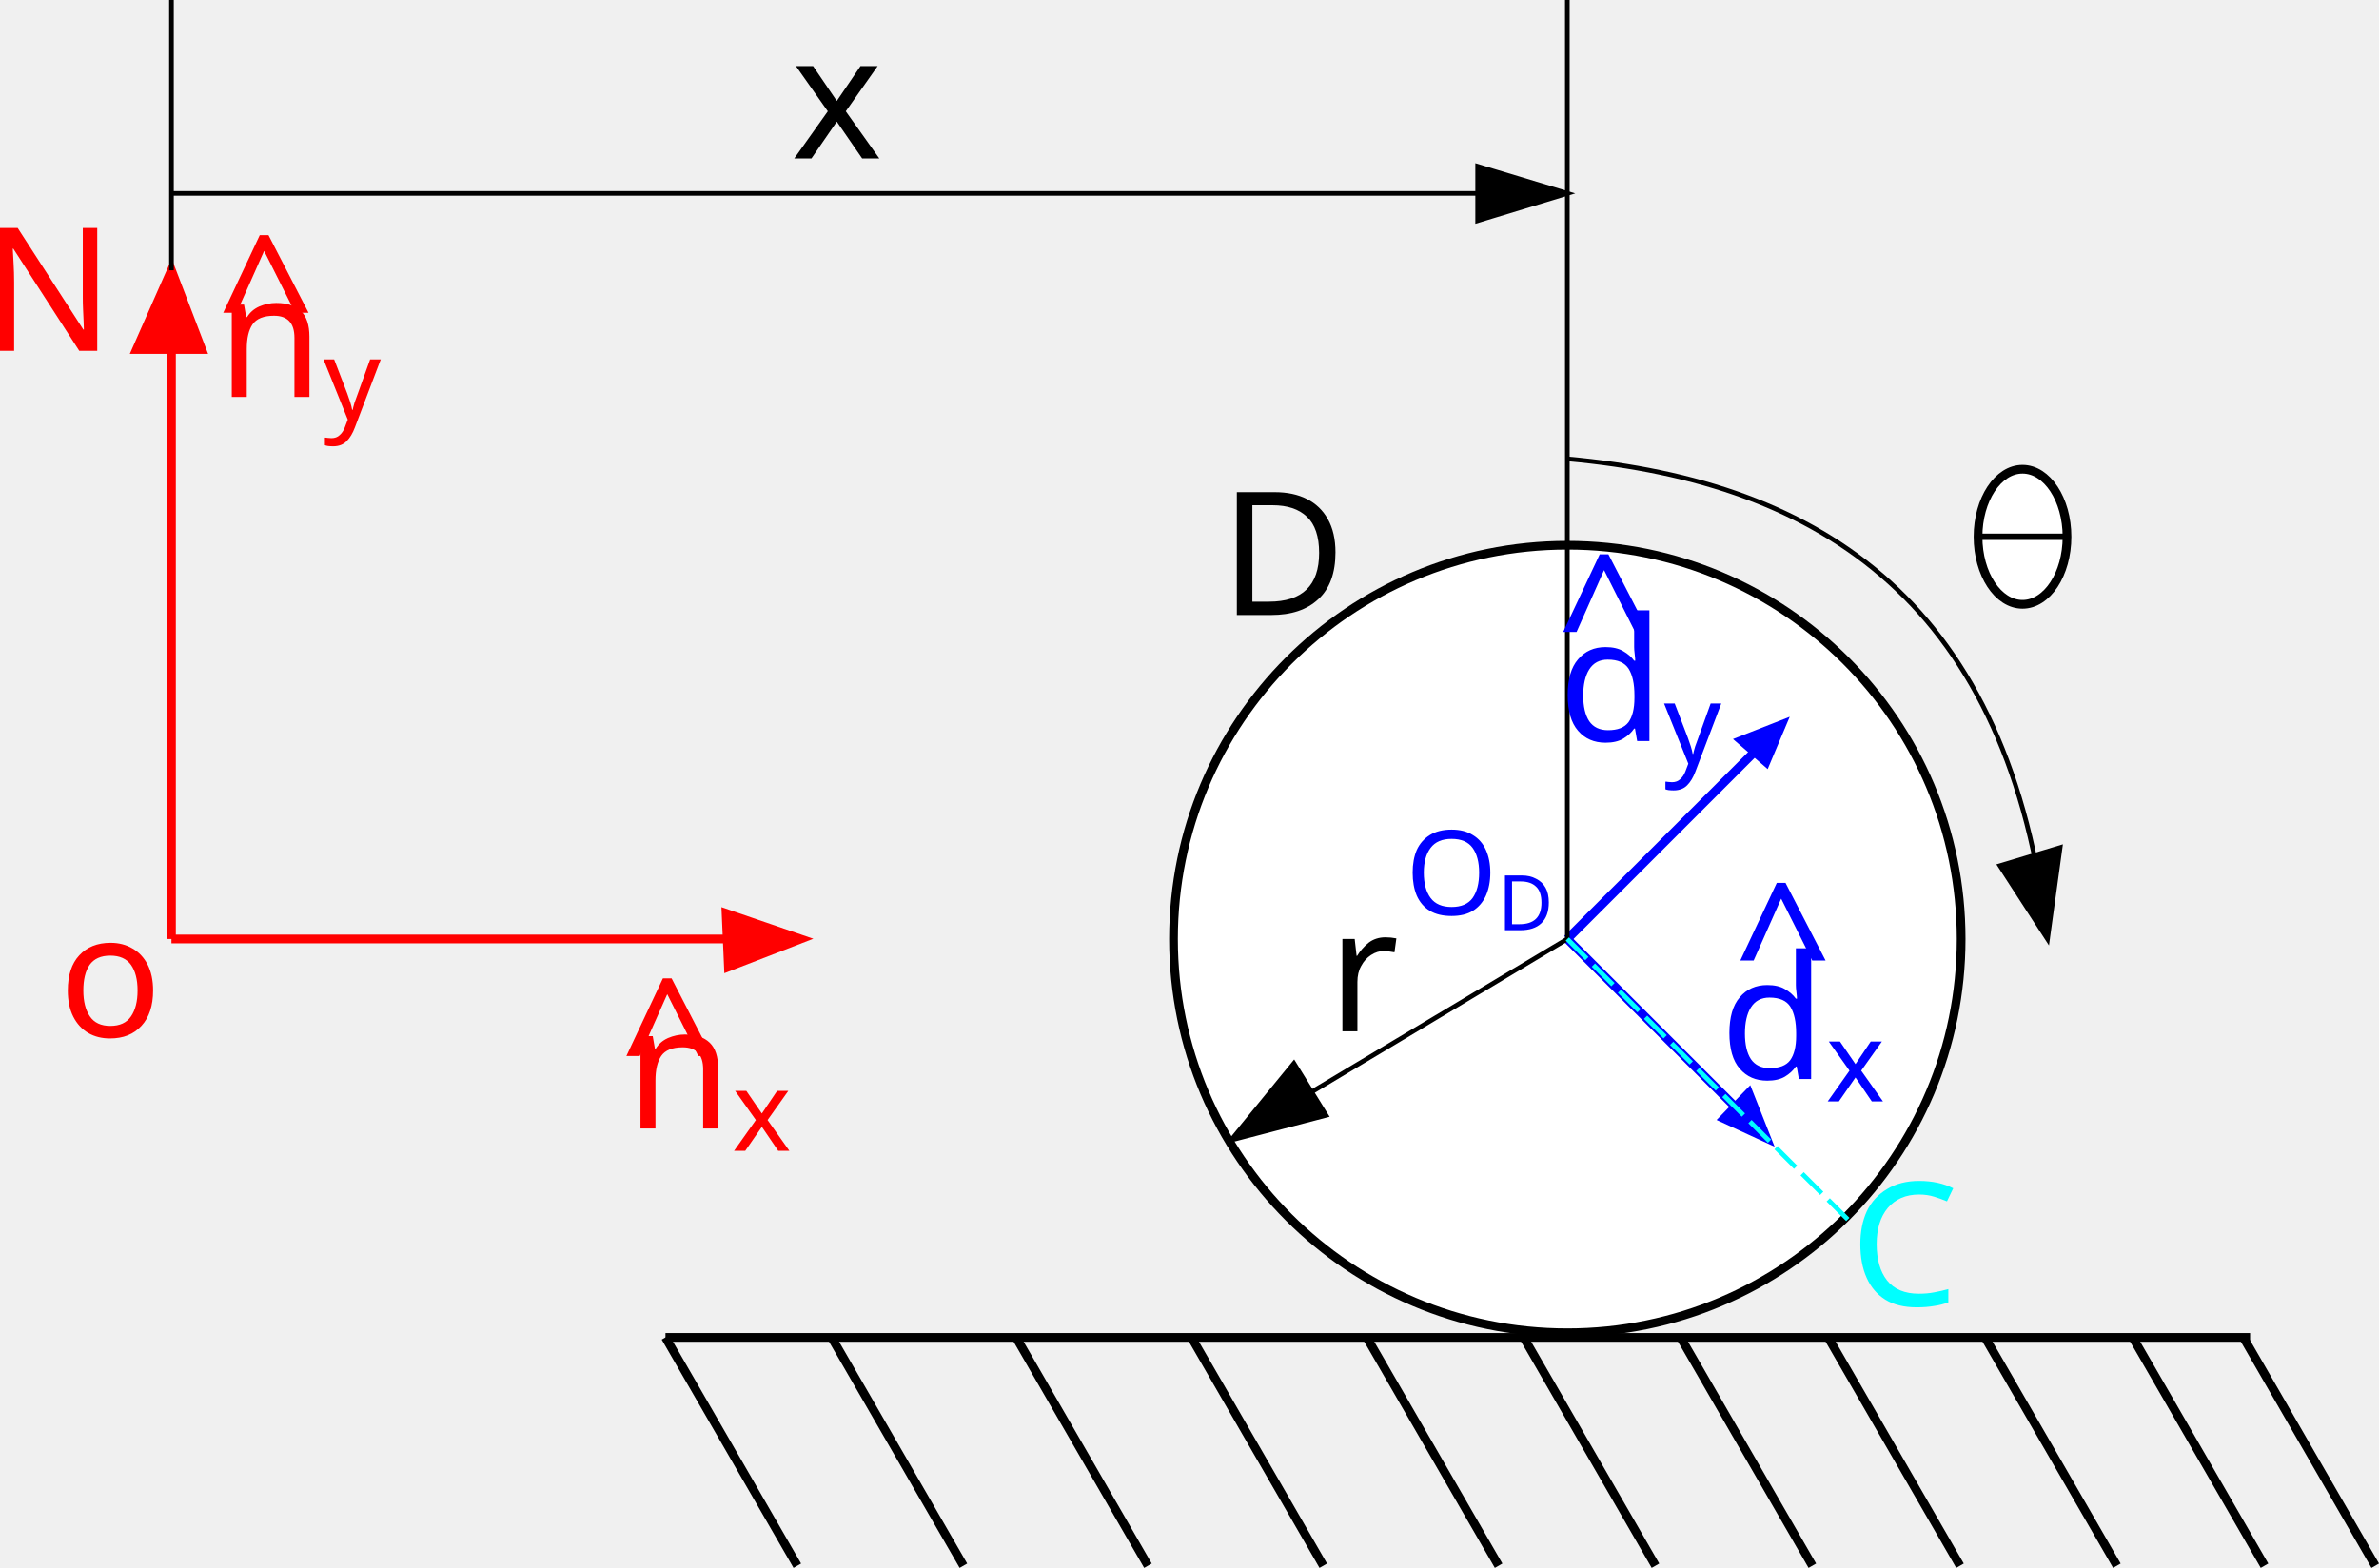
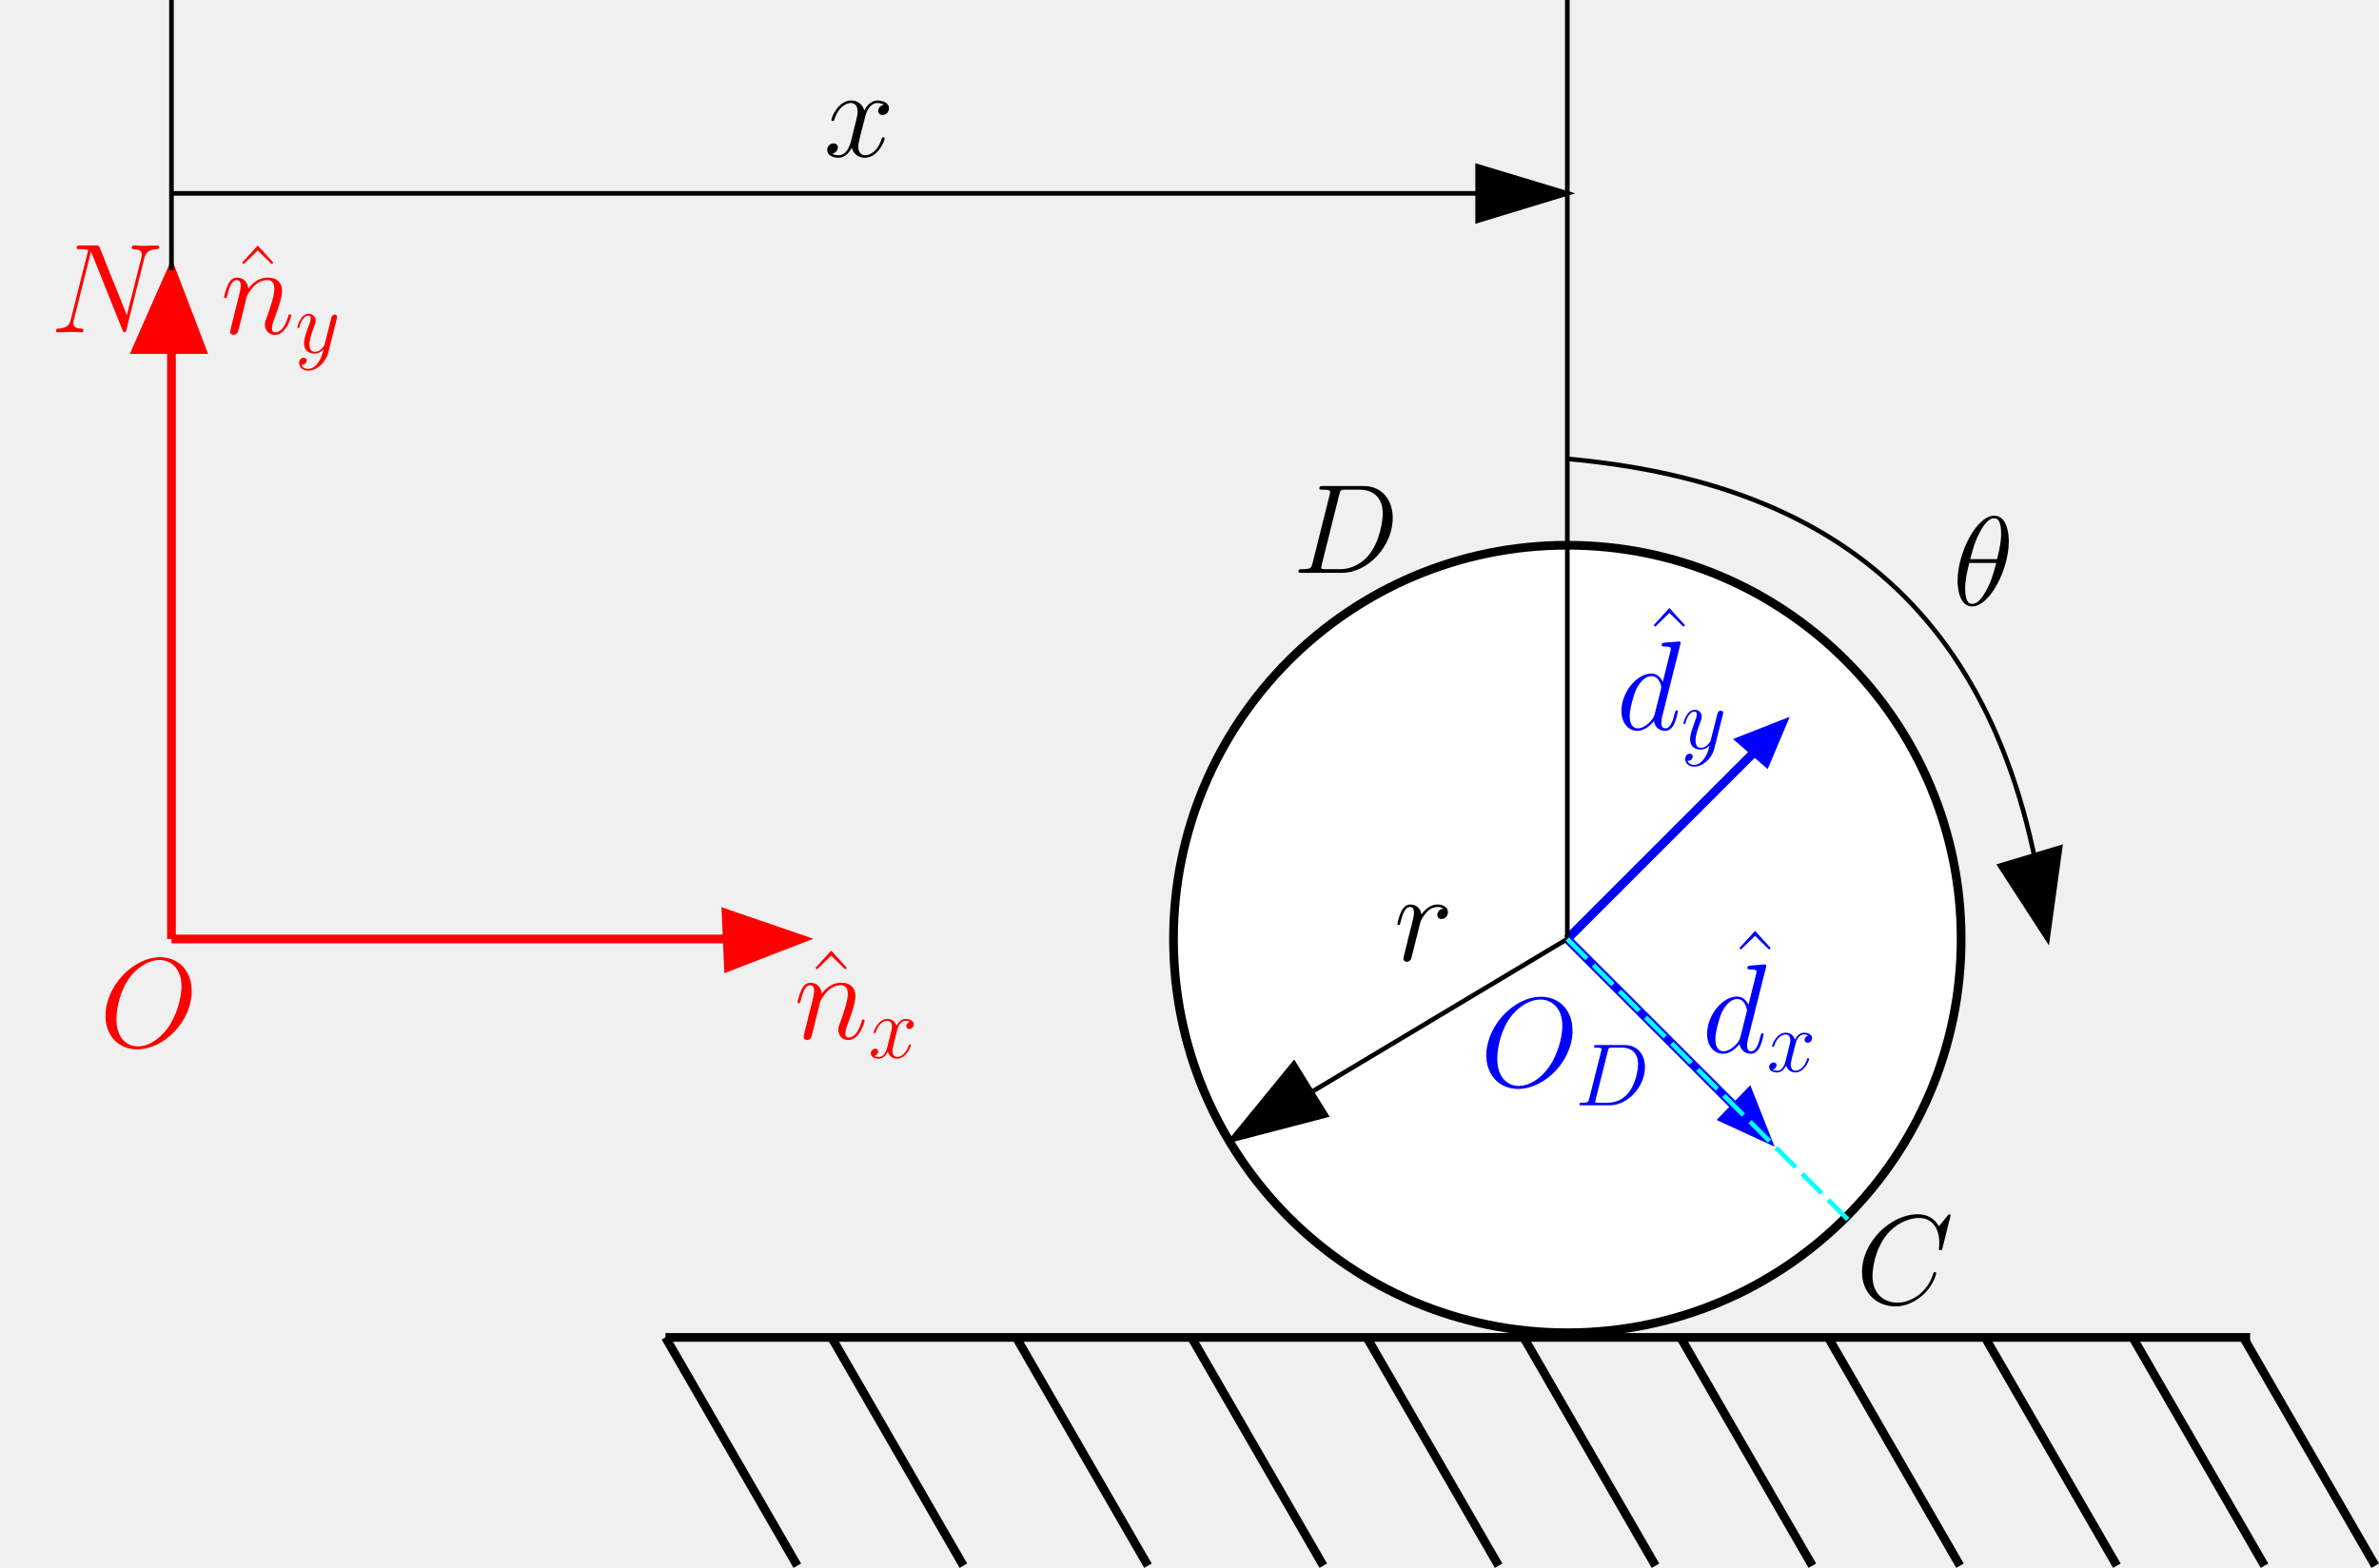
<svg xmlns="http://www.w3.org/2000/svg" width="136.426mm" height="89.925mm" viewBox="0 0 136.426 89.925" version="1.1" id="svg8">
  <defs id="defs2" />
-   <g id="layer1" transform="translate(-0.5914735,-51.31574)">
+   <g id="layer1" transform="translate(-0.591474, -51.3157)">
    <circle style="fill:#ffffff;stroke:#000000;stroke-width:0.5;stroke-miterlimit:4;stroke-dasharray:none" id="path833" cx="90.471" cy="105.171" r="22.584" />
    <g id="g871" transform="translate(3.741773,-31.00326)" style="stroke-width:0.5;stroke-miterlimit:4;stroke-dasharray:none">
      <path style="fill:none;stroke:#000000;stroke-width:0.5;stroke-linecap:butt;stroke-linejoin:miter;stroke-miterlimit:4;stroke-dasharray:none;stroke-opacity:1" d="M 35.012,159.025 H 125.884" id="path835" />
      <path style="fill:none;stroke:#000000;stroke-width:0.5;stroke-linecap:butt;stroke-linejoin:miter;stroke-miterlimit:4;stroke-dasharray:none;stroke-opacity:1" d="M 35.012,159.025 42.572,172.119" id="path837" />
      <path style="fill:none;stroke:#000000;stroke-width:0.5;stroke-linecap:butt;stroke-linejoin:miter;stroke-miterlimit:4;stroke-dasharray:none;stroke-opacity:1" d="M 44.537,159.025 52.097,172.119" id="path839" />
      <path style="fill:none;stroke:#000000;stroke-width:0.5;stroke-linecap:butt;stroke-linejoin:miter;stroke-miterlimit:4;stroke-dasharray:none;stroke-opacity:1" d="M 55.121,159.025 62.68,172.119" id="path841" />
      <path style="fill:none;stroke:#000000;stroke-width:0.5;stroke-linecap:butt;stroke-linejoin:miter;stroke-miterlimit:4;stroke-dasharray:none;stroke-opacity:1" d="M 65.175,159.025 72.734,172.119" id="path843" />
      <path style="fill:none;stroke:#000000;stroke-width:0.5;stroke-linecap:butt;stroke-linejoin:miter;stroke-miterlimit:4;stroke-dasharray:none;stroke-opacity:1" d="M 75.229,159.025 82.789,172.119" id="path845" />
      <path style="fill:none;stroke:#000000;stroke-width:0.5;stroke-linecap:butt;stroke-linejoin:miter;stroke-miterlimit:4;stroke-dasharray:none;stroke-opacity:1" d="M 84.225,159.025 91.784,172.119" id="path847" />
      <path style="fill:none;stroke:#000000;stroke-width:0.5;stroke-linecap:butt;stroke-linejoin:miter;stroke-miterlimit:4;stroke-dasharray:none;stroke-opacity:1" d="M 93.221,159.025 100.78,172.119" id="path849" />
      <path style="fill:none;stroke:#000000;stroke-width:0.5;stroke-linecap:butt;stroke-linejoin:miter;stroke-miterlimit:4;stroke-dasharray:none;stroke-opacity:1" d="m 101.687,159.025 7.56,13.094" id="path851" />
      <path style="fill:none;stroke:#000000;stroke-width:0.5;stroke-linecap:butt;stroke-linejoin:miter;stroke-miterlimit:4;stroke-dasharray:none;stroke-opacity:1" d="M 110.683,159.025 118.243,172.119" id="path853" />
      <path style="fill:none;stroke:#000000;stroke-width:0.5;stroke-linecap:butt;stroke-linejoin:miter;stroke-miterlimit:4;stroke-dasharray:none;stroke-opacity:1" d="m 119.15,159.025 7.56,13.094" id="path855" />
      <path style="fill:none;stroke:#000000;stroke-width:0.5;stroke-linecap:butt;stroke-linejoin:miter;stroke-miterlimit:4;stroke-dasharray:none;stroke-opacity:1" d="m 125.5,159.025 7.56,13.094" id="path857" />
    </g>
    <path style="fill:#ff0000;stroke:#ff0000;stroke-width:0.5;stroke-linecap:butt;stroke-linejoin:miter;stroke-miterlimit:4;stroke-dasharray:none;stroke-opacity:1" d="M 10.424,105.171 V 66.817" id="path875" />
    <path style="fill:#ff0000;stroke:#ff0000;stroke-width:0.5;stroke-linecap:butt;stroke-linejoin:miter;stroke-miterlimit:4;stroke-dasharray:none;stroke-opacity:1" d="M 10.424,105.171 H 46.505" id="path877" />
    <path style="fill:#ff0000;stroke:#ff0000;stroke-width:0.5;stroke-linecap:butt;stroke-linejoin:miter;stroke-miterlimit:4;stroke-dasharray:none;stroke-opacity:1" d="m 46.505,105.171 -4.276,-1.47 0.134,3.074 z" id="path879" />
    <path style="fill:#ff0000;stroke:#ff0000;stroke-width:0.5;stroke-linecap:butt;stroke-linejoin:miter;stroke-miterlimit:4;stroke-dasharray:none;stroke-opacity:1" d="M 10.424,66.817 8.419,71.361 h 3.742 z" id="path881" />
-     <text xml:space="preserve" style="font-style:normal;font-variant:normal;font-weight:normal;font-stretch:normal;font-size:9.878px;line-height:1.25;font-family:sans-serif;-inkscape-font-specification:sans-serif;letter-spacing:0px;word-spacing:0px;fill:#000000;fill-opacity:1;stroke:none;stroke-width:0.5;stroke-miterlimit:4;stroke-dasharray:none" x="70.568" y="86.591" id="text887">
-       <tspan id="tspan885" x="70.568" y="86.591" style="stroke-width:0.5;stroke-miterlimit:4;stroke-dasharray:none">D</tspan>
-     </text>
-     <text xml:space="preserve" style="font-style:normal;font-variant:normal;font-weight:normal;font-stretch:normal;font-size:9.878px;line-height:1.25;font-family:sans-serif;-inkscape-font-specification:sans-serif;letter-spacing:0px;word-spacing:0px;fill:#00ffff;fill-opacity:1;stroke:none;stroke-width:0.5;stroke-miterlimit:4;stroke-dasharray:none;" x="106.663" y="126.204" id="text891">
-       <tspan id="tspan889" x="106.663" y="126.204" style="stroke-width:0.5;stroke-miterlimit:4;stroke-dasharray:none;fill:#00ffff;">C</tspan>
-     </text>
    <g id="g905" style="stroke-width:0.5;stroke-miterlimit:4;stroke-dasharray:none">
      <path style="fill:none;stroke:#0000ff;stroke-width:0.5;stroke-linecap:butt;stroke-linejoin:miter;stroke-miterlimit:4;stroke-dasharray:none;stroke-opacity:1" d="m 90.471,105.171 12.294,-12.294" id="path893" />
      <path style="fill:none;stroke:#0000ff;stroke-width:0.5;stroke-linecap:butt;stroke-linejoin:miter;stroke-miterlimit:4;stroke-dasharray:none;stroke-opacity:1" d="m 90.471,105.171 11.426,11.426" id="path895" />
      <path style="fill:#0000ff;stroke:#0000ff;stroke-width:0.5;stroke-linecap:butt;stroke-linejoin:miter;stroke-miterlimit:4;stroke-dasharray:none;stroke-opacity:1" d="m 101.897,116.596 -1.024,-2.589 -1.417,1.465 z" id="path897" />
      <path style="fill:#0000ff;stroke:#0000ff;stroke-width:0.5;stroke-linecap:butt;stroke-linejoin:miter;stroke-miterlimit:4;stroke-dasharray:none;stroke-opacity:1" d="m 102.765,92.876 -2.318,0.909 1.417,1.228 z" id="path899" />
    </g>
    <path style="fill:none;stroke:#000000;stroke-width:0.265px;stroke-linecap:butt;stroke-linejoin:miter;stroke-opacity:1" d="M 10.424,66.817 V 51.316" id="path907" />
    <path style="fill:none;stroke:#000000;stroke-width:0.265px;stroke-linecap:butt;stroke-linejoin:miter;stroke-opacity:1" d="M 90.471,105.171 V 51.316" id="path911" />
    <path style="fill:none;stroke:#000000;stroke-width:0.265px;stroke-linecap:butt;stroke-linejoin:miter;stroke-opacity:1" d="M 10.424,62.407 H 90.471" id="path913" />
-     <text xml:space="preserve" style="font-style:normal;font-variant:normal;font-weight:normal;font-stretch:normal;font-size:9.878px;line-height:1.25;font-family:sans-serif;-inkscape-font-specification:sans-serif;letter-spacing:0px;word-spacing:0px;fill:#000000;fill-opacity:1;stroke:none;stroke-width:0.265" x="45.97" y="60.403" id="text917">
-       <tspan id="tspan915" x="45.97" y="60.403" style="stroke-width:0.265">x</tspan>
-     </text>
    <path style="fill:#000000;stroke:#000000;stroke-width:0.265px;stroke-linecap:butt;stroke-linejoin:miter;stroke-opacity:1" d="m 90.471,62.407 -5.143,-1.553 v 3.118 z" id="path919" />
    <path style="fill:none;stroke:#000000;stroke-width:0.265px;stroke-linecap:butt;stroke-linejoin:miter;stroke-opacity:1" d="m 90.471,77.633 c 14.712,1.323 25.387,8.377 27.538,27.538" id="path943" />
-     <text xml:space="preserve" style="font-style:normal;font-variant:normal;font-weight:normal;font-stretch:normal;font-size:9.878px;line-height:1.25;font-family:sans-serif;-inkscape-font-specification:sans-serif;letter-spacing:0px;word-spacing:0px;fill:#ff0000;fill-opacity:1;stroke:none;stroke-width:0.265" x="-0.378" y="71.438" id="text951">
-       <tspan id="tspan949" x="-0.378" y="71.438" style="fill:#ff0000;stroke-width:0.265">N</tspan>
-     </text>
-     <text xml:space="preserve" style="font-style:normal;font-variant:normal;font-weight:normal;font-stretch:normal;font-size:9.878px;line-height:1.25;font-family:sans-serif;-inkscape-font-specification:sans-serif;letter-spacing:0px;word-spacing:0px;fill:#ff0000;fill-opacity:1;stroke:none;stroke-width:0.265" x="13.04" y="74.083" id="text955">
-       <tspan id="tspan953" x="13.04" y="74.083" style="fill:#ff0000;stroke-width:0.265">n<tspan style="font-size:65%;baseline-shift:sub" id="tspan961">y</tspan>
-       </tspan>
-     </text>
-     <text xml:space="preserve" style="font-style:normal;font-variant:normal;font-weight:normal;font-stretch:normal;font-size:9.878px;line-height:1.25;font-family:sans-serif;-inkscape-font-specification:sans-serif;letter-spacing:0px;word-spacing:0px;fill:#ff0000;fill-opacity:1;stroke:none;stroke-width:0.265" x="36.475" y="116.039" id="text959">
-       <tspan id="tspan957" x="36.475" y="116.039" style="fill:#ff0000;stroke-width:0.265">n<tspan style="font-size:65%;baseline-shift:sub" id="tspan963">x</tspan>
-       </tspan>
-     </text>
-     <text xml:space="preserve" style="font-style:normal;font-variant:normal;font-weight:normal;font-stretch:normal;font-size:9.878px;line-height:1.25;font-family:sans-serif;-inkscape-font-specification:sans-serif;letter-spacing:0px;word-spacing:0px;fill:#0000ff;fill-opacity:1;stroke:none;stroke-width:0.265" x="99.219" y="113.204" id="text967">
-       <tspan id="tspan965" x="99.219" y="113.204" style="fill:#0000ff;stroke-width:0.265">d<tspan style="font-size:65%;baseline-shift:sub" id="tspan975">x</tspan>
-       </tspan>
-     </text>
-     <text xml:space="preserve" style="font-style:normal;font-variant:normal;font-weight:normal;font-stretch:normal;font-size:9.878px;line-height:1.25;font-family:sans-serif;-inkscape-font-specification:sans-serif;letter-spacing:0px;word-spacing:0px;fill:#0000ff;fill-opacity:1;stroke:none;stroke-width:0.265" x="89.945" y="93.82" id="text971">
-       <tspan id="tspan969" x="89.945" y="93.82" style="fill:#0000ff;stroke-width:0.265">d<tspan style="font-size:65%;baseline-shift:sub" id="tspan973">y</tspan>
-       </tspan>
-     </text>
-     <g id="g983" transform="translate(-19.02477,-8.139919)">
-       <ellipse style="fill:#ffffff;stroke:#000000;stroke-width:0.5;stroke-miterlimit:4;stroke-dasharray:none" id="path977" cx="135.599" cy="90.242" rx="2.551" ry="3.874" />
-       <path style="fill:none;stroke:#000000;stroke-width:0.365;stroke-linecap:butt;stroke-linejoin:miter;stroke-miterlimit:4;stroke-dasharray:none;stroke-opacity:1" d="m 133.048,90.242 h 5.103" id="path979" />
-     </g>
    <path style="fill:#000000;stroke:#000000;stroke-width:0.265px;stroke-linecap:butt;stroke-linejoin:miter;stroke-opacity:1" d="m 118.008,105.171 0.723,-5.243 -3.449,1.039 z" id="path985" />
    <path style="fill:#000000;stroke:#000000;stroke-width:0.265px;stroke-linecap:butt;stroke-linejoin:miter;stroke-opacity:1" d="m 90.471,105.171 -19.269,11.53 5.433,-1.417 -1.843,-2.977 -3.591,4.394" id="path987" />
-     <text xml:space="preserve" style="font-style:normal;font-variant:normal;font-weight:normal;font-stretch:normal;font-size:9.878px;line-height:1.25;font-family:sans-serif;-inkscape-font-specification:sans-serif;letter-spacing:0px;word-spacing:0px;fill:#000000;fill-opacity:1;stroke:none;stroke-width:0.265" x="76.729" y="110.464" id="text991">
-       <tspan id="tspan989" x="76.729" y="110.464" style="stroke-width:0.265">r</tspan>
-     </text>
-     <text xml:space="preserve" style="font-style:normal;font-variant:normal;font-weight:normal;font-stretch:normal;font-size:9.878px;line-height:1.25;font-family:sans-serif;-inkscape-font-specification:sans-serif;letter-spacing:0px;word-spacing:0px;fill:#ff0000;fill-opacity:1;stroke:none;stroke-width:0.265" x="36.138" y="114.525" id="text995">
-       <tspan id="tspan993" x="36.138" y="114.525" style="fill:#ff0000;stroke-width:0.265">^</tspan>
-     </text>
-     <text xml:space="preserve" style="font-style:normal;font-variant:normal;font-weight:normal;font-stretch:normal;font-size:9.878px;line-height:1.25;font-family:sans-serif;-inkscape-font-specification:sans-serif;letter-spacing:0px;word-spacing:0px;fill:#ff0000;fill-opacity:1;stroke:none;stroke-width:0.265" x="13.02" y="71.895" id="text999">
-       <tspan id="tspan997" x="13.02" y="71.895" style="fill:#ff0000;stroke-width:0.265">^</tspan>
-     </text>
-     <text xml:space="preserve" style="font-style:normal;font-variant:normal;font-weight:normal;font-stretch:normal;font-size:9.878px;line-height:1.25;font-family:sans-serif;-inkscape-font-specification:sans-serif;letter-spacing:0px;word-spacing:0px;fill:#0000ff;fill-opacity:1;stroke:none;stroke-width:0.265" x="100.016" y="109.046" id="text1003">
-       <tspan id="tspan1001" x="100.016" y="109.046" style="fill:#0000ff;stroke-width:0.265">^</tspan>
-     </text>
-     <text xml:space="preserve" style="font-style:normal;font-variant:normal;font-weight:normal;font-stretch:normal;font-size:9.878px;line-height:1.25;font-family:sans-serif;-inkscape-font-specification:sans-serif;letter-spacing:0px;word-spacing:0px;fill:#0000ff;fill-opacity:1;stroke:none;stroke-width:0.265" x="89.859" y="90.203" id="text1007">
-       <tspan id="tspan1005" x="89.859" y="90.203" style="fill:#0000ff;stroke-width:0.265">^</tspan>
-     </text>
-     <text xml:space="preserve" style="font-style:normal;font-variant:normal;font-weight:normal;font-stretch:normal;font-size:9.878px;line-height:1.25;font-family:sans-serif;-inkscape-font-specification:sans-serif;letter-spacing:0px;word-spacing:0px;fill:#ff0000;fill-opacity:1;stroke:none;stroke-width:0.265" x="3.932" y="110.783" id="text1011">
-       <tspan id="tspan1009" x="3.932" y="110.783" style="fill:#ff0000;stroke-width:0.265">o</tspan>
-     </text>
-     <text xml:space="preserve" style="font-style:normal;font-variant:normal;font-weight:normal;font-stretch:normal;font-size:6.757px;line-height:1.25;font-family:sans-serif;-inkscape-font-specification:sans-serif;letter-spacing:0px;word-spacing:0px;fill:#0000ff;fill-opacity:1;stroke:none;stroke-width:0.181" x="81.196" y="103.79" id="text1015">
-       <tspan id="tspan1013" x="81.196" y="103.79" style="fill:#0000ff;stroke-width:0.181">O<tspan style="font-size:4.392px;baseline-shift:sub;fill:#0000ff;stroke-width:0.181" id="tspan1017">D</tspan>
-       </tspan>
-     </text>
    <path style="fill:#00ffff;stroke:#00ffff;stroke-width:0.265;stroke-linecap:butt;stroke-linejoin:miter;stroke-opacity:1;stroke-miterlimit:4;stroke-dasharray:1.587, 0.529;stroke-dashoffset:0" d="m 90.471,105.171 16.131,16.131" id="path1019" />
+     <g transform="translate(48.0275,57.08004)" id="g1">
+       <g fill="#000000" fill-opacity="1" id="g2" transform="matrix(0.352778,0,0,0.352778,-0.907036,-0.627459)">
+         <g id="use1" transform="translate(1.993,10.888)">
+           <path d="m 9.797,-8.422 c -0.672,0.125 -0.922,0.609 -0.922,1 0,0.5 0.406,0.672 0.688,0.672 0.625,0 1.062,-0.547 1.062,-1.094 0,-0.875 -1,-1.266 -1.859,-1.266 -1.266,0 -1.969,1.234 -2.156,1.625 -0.469,-1.547 -1.75,-1.625 -2.125,-1.625 -2.109,0 -3.219,2.703 -3.219,3.156 0,0.094 0.078,0.188 0.219,0.188 0.172,0 0.203,-0.125 0.25,-0.203 0.703,-2.297 2.094,-2.734 2.688,-2.734 0.922,0 1.109,0.875 1.109,1.375 0,0.453 -0.125,0.922 -0.359,1.922 L 4.469,-2.578 c -0.312,1.234 -0.922,2.375 -2.016,2.375 -0.094,0 -0.609,0 -1.047,-0.266 C 2.141,-0.625 2.312,-1.234 2.312,-1.484 2.312,-1.906 2,-2.141 1.609,-2.141 c -0.5,0 -1.031,0.422 -1.031,1.094 0,0.859 0.969,1.25 1.859,1.25 0.984,0 1.688,-0.781 2.125,-1.625 0.328,1.219 1.359,1.625 2.125,1.625 2.109,0 3.234,-2.703 3.234,-3.156 0,-0.109 -0.094,-0.188 -0.219,-0.188 -0.188,0 -0.203,0.109 -0.266,0.266 -0.562,1.828 -1.75,2.672 -2.688,2.672 -0.719,0 -1.109,-0.547 -1.109,-1.391 0,-0.453 0.078,-0.781 0.406,-2.141 l 0.734,-2.812 c 0.297,-1.234 1,-2.156 1.953,-2.156 0.047,0 0.625,0 1.062,0.281 z m 0,0" id="path2" />
+         </g>
+       </g>
+     </g>
+     <g transform="translate(13.44268,65.39551)" id="g3" style="fill:#ff0000">
+       <g fill="#000000" fill-opacity="1" id="g4" transform="matrix(0.352778,0,0,0.352778,-0.901524,-0.710097)" style="fill:#ff0000">
+         <g id="use3" transform="translate(3.293,16.341)" style="fill:#ff0000">
+           <path d="m 4.734,-14.328 -2.547,2.797 0.25,0.25 2.297,-2.234 2.281,2.234 0.25,-0.25 z m 0,0" id="path6" style="fill:#ff0000" />
+         </g>
+       </g>
+       <g fill="#000000" fill-opacity="1" id="g5" transform="matrix(0.352778,0,0,0.352778,-0.901524,-0.710097)" style="fill:#ff0000">
+         <g id="use4" transform="translate(1.993,16.343)" style="fill:#ff0000">
+           <path d="M 4.25,-6.047 C 4.297,-6.172 4.812,-7.203 5.578,-7.875 6.109,-8.359 6.812,-8.703 7.625,-8.703 c 0.828,0 1.109,0.625 1.109,1.453 0,1.172 -0.844,3.531 -1.25,4.641 -0.188,0.5 -0.297,0.766 -0.297,1.141 0,0.938 0.641,1.672 1.625,1.672 1.922,0 2.656,-3.031 2.656,-3.156 0,-0.109 -0.094,-0.188 -0.219,-0.188 -0.172,0 -0.203,0.062 -0.297,0.406 -0.484,1.703 -1.266,2.531 -2.078,2.531 -0.203,0 -0.531,-0.031 -0.531,-0.688 0,-0.516 0.234,-1.141 0.359,-1.422 0.406,-1.141 1.281,-3.453 1.281,-4.625 0,-1.25 -0.734,-2.172 -2.297,-2.172 -1.844,0 -2.812,1.297 -3.188,1.812 -0.062,-1.172 -0.906,-1.812 -1.812,-1.812 -0.656,0 -1.125,0.391 -1.469,1.094 -0.375,0.75 -0.656,1.984 -0.656,2.062 0,0.094 0.078,0.188 0.219,0.188 0.172,0 0.188,-0.016 0.312,-0.5 0.328,-1.25 0.703,-2.438 1.531,-2.438 0.469,0 0.641,0.344 0.641,0.953 0,0.453 -0.203,1.266 -0.359,1.906 l -0.578,2.234 c -0.078,0.391 -0.297,1.312 -0.406,1.688 -0.141,0.531 -0.375,1.516 -0.375,1.609 0,0.297 0.234,0.516 0.547,0.516 0.234,0 0.531,-0.125 0.688,-0.438 0.047,-0.094 0.234,-0.812 0.344,-1.234 l 0.453,-1.859 z m 0,0" id="path7" style="fill:#ff0000" />
+         </g>
+       </g>
+       <g fill="#000000" fill-opacity="1" id="g6" transform="matrix(0.352778,0,0,0.352778,-0.901524,-0.710097)" style="fill:#ff0000">
+         <g id="use5" transform="translate(14.069,19.442)" style="fill:#ff0000">
+           <path d="m 3.766,1.609 c -0.375,0.547 -0.938,1.031 -1.641,1.031 -0.172,0 -0.859,-0.031 -1.078,-0.688 C 1.094,1.969 1.156,1.969 1.188,1.969 c 0.438,0 0.719,-0.375 0.719,-0.703 C 1.906,0.938 1.641,0.812 1.422,0.812 1.188,0.812 0.688,0.984 0.688,1.688 c 0,0.734 0.625,1.234 1.438,1.234 1.438,0 2.875,-1.312 3.281,-2.906 l 1.406,-5.594 c 0.016,-0.078 0.047,-0.156 0.047,-0.25 0,-0.203 -0.172,-0.359 -0.391,-0.359 -0.125,0 -0.438,0.062 -0.547,0.5 l -1.062,4.203 c -0.062,0.266 -0.062,0.297 -0.188,0.453 -0.281,0.406 -0.75,0.891 -1.438,0.891 -0.812,0 -0.875,-0.797 -0.875,-1.172 0,-0.828 0.375,-1.922 0.766,-2.969 0.156,-0.406 0.25,-0.609 0.25,-0.891 0,-0.609 -0.438,-1.156 -1.141,-1.156 -1.312,0 -1.844,2.078 -1.844,2.203 0,0.047 0.047,0.125 0.156,0.125 C 0.672,-4 0.688,-4.062 0.75,-4.266 1.094,-5.469 1.641,-6.031 2.188,-6.031 c 0.141,0 0.375,0 0.375,0.469 0,0.375 -0.156,0.781 -0.375,1.328 -0.703,1.875 -0.703,2.359 -0.703,2.703 0,1.359 0.984,1.672 1.703,1.672 0.406,0 0.922,-0.125 1.438,-0.656 L 4.641,-0.5 c -0.219,0.844 -0.359,1.406 -0.875,2.109 z m 0,0" id="path8" style="fill:#ff0000" />
+         </g>
+       </g>
+     </g>
+     <g transform="translate(46.32661,105.839)" id="g13" style="fill:#ff0000">
+       <g fill="#000000" fill-opacity="1" id="g8" transform="matrix(0.352778,0,0,0.352778,-0.901524,-0.71045)" style="fill:#ff0000">
+         <g id="g7" transform="translate(3.293,16.342)" style="fill:#ff0000">
+           <path d="m 4.734,-14.328 -2.547,2.797 0.25,0.25 2.297,-2.234 2.281,2.234 0.25,-0.25 z m 0,0" id="path3" style="fill:#ff0000" />
+         </g>
+       </g>
+       <g fill="#000000" fill-opacity="1" id="g10" transform="matrix(0.352778,0,0,0.352778,-0.901524,-0.71045)" style="fill:#ff0000">
+         <g id="g9" transform="translate(1.993,16.343)" style="fill:#ff0000">
+           <path d="M 4.25,-6.047 C 4.297,-6.172 4.812,-7.203 5.578,-7.875 6.109,-8.359 6.812,-8.703 7.625,-8.703 c 0.828,0 1.109,0.625 1.109,1.453 0,1.172 -0.844,3.531 -1.25,4.641 -0.188,0.5 -0.297,0.766 -0.297,1.141 0,0.938 0.641,1.672 1.625,1.672 1.922,0 2.656,-3.031 2.656,-3.156 0,-0.109 -0.094,-0.188 -0.219,-0.188 -0.172,0 -0.203,0.062 -0.297,0.406 -0.484,1.703 -1.266,2.531 -2.078,2.531 -0.203,0 -0.531,-0.031 -0.531,-0.688 0,-0.516 0.234,-1.141 0.359,-1.422 0.406,-1.141 1.281,-3.453 1.281,-4.625 0,-1.25 -0.734,-2.172 -2.297,-2.172 -1.844,0 -2.812,1.297 -3.188,1.812 -0.062,-1.172 -0.906,-1.812 -1.812,-1.812 -0.656,0 -1.125,0.391 -1.469,1.094 -0.375,0.75 -0.656,1.984 -0.656,2.062 0,0.094 0.078,0.188 0.219,0.188 0.172,0 0.188,-0.016 0.312,-0.5 0.328,-1.25 0.703,-2.438 1.531,-2.438 0.469,0 0.641,0.344 0.641,0.953 0,0.453 -0.203,1.266 -0.359,1.906 l -0.578,2.234 c -0.078,0.391 -0.297,1.312 -0.406,1.688 -0.141,0.531 -0.375,1.516 -0.375,1.609 0,0.297 0.234,0.516 0.547,0.516 0.234,0 0.531,-0.125 0.688,-0.438 0.047,-0.094 0.234,-0.812 0.344,-1.234 l 0.453,-1.859 z m 0,0" id="path9" style="fill:#ff0000" />
+         </g>
+       </g>
+       <g fill="#000000" fill-opacity="1" id="g12" transform="matrix(0.352778,0,0,0.352778,-0.901524,-0.71045)" style="fill:#ff0000">
+         <g id="g11" transform="translate(14.069,19.442)" style="fill:#ff0000">
+           <path d="m 6.797,-5.859 c -0.453,0.094 -0.625,0.438 -0.625,0.703 0,0.344 0.266,0.469 0.469,0.469 0.438,0 0.734,-0.375 0.734,-0.766 0,-0.594 -0.688,-0.875 -1.297,-0.875 -0.875,0 -1.359,0.859 -1.484,1.141 C 4.266,-6.266 3.375,-6.328 3.109,-6.328 1.656,-6.328 0.875,-4.453 0.875,-4.125 0.875,-4.078 0.938,-4 1.031,-4 1.141,-4 1.172,-4.094 1.203,-4.141 1.688,-5.734 2.656,-6.031 3.062,-6.031 c 0.656,0 0.781,0.594 0.781,0.938 0,0.312 -0.078,0.641 -0.266,1.328 l -0.484,1.969 c -0.203,0.859 -0.625,1.656 -1.391,1.656 -0.062,0 -0.422,0 -0.734,-0.188 0.516,-0.109 0.641,-0.531 0.641,-0.703 0,-0.281 -0.219,-0.453 -0.484,-0.453 -0.344,0 -0.719,0.297 -0.719,0.75 0,0.609 0.672,0.875 1.281,0.875 0.688,0 1.188,-0.547 1.484,-1.125 0.234,0.844 0.938,1.125 1.469,1.125 1.469,0 2.25,-1.875 2.25,-2.188 0,-0.078 -0.062,-0.141 -0.156,-0.141 -0.125,0 -0.141,0.078 -0.172,0.188 -0.391,1.266 -1.234,1.859 -1.875,1.859 -0.5,0 -0.766,-0.375 -0.766,-0.969 0,-0.312 0.047,-0.547 0.281,-1.484 l 0.5,-1.953 C 4.922,-5.406 5.406,-6.031 6.062,-6.031 c 0.031,0 0.438,0 0.734,0.172 z m 0,0" id="path10" style="fill:#ff0000" />
+         </g>
+       </g>
+     </g>
+     <g transform="translate(6.639107,106.2169)" id="g16" style="fill:#ff0000">
+       <g fill="#000000" fill-opacity="1" id="g15" transform="matrix(0.352778,0,0,0.352778,-1.05035,-0.551789)" style="fill:#ff0000">
+         <g id="g14" transform="translate(1.993,16.111)" style="fill:#ff0000">
+           <path d="m 15,-9.047 c 0,-3.406 -2.234,-5.5 -5.125,-5.5 -4.422,0 -8.891,4.75 -8.891,9.531 0,3.234 2.156,5.453 5.156,5.453 C 10.469,0.438 15,-4.094 15,-9.047 Z m -8.734,9 c -1.703,0 -3.5,-1.234 -3.5,-4.453 0,-1.875 0.688,-4.953 2.375,-7.031 1.516,-1.812 3.25,-2.562 4.625,-2.562 1.828,0 3.578,1.328 3.578,4.297 0,1.844 -0.781,4.719 -2.172,6.672 -1.5,2.109 -3.391,3.078 -4.906,3.078 z m 0,0" id="path13" style="fill:#ff0000" />
+         </g>
+       </g>
+     </g>
+     <g transform="translate(3.804286,65.39551)" id="g19" style="fill:#ff0000">
+       <g fill="#000000" fill-opacity="1" id="g18" transform="matrix(0.352778,0,0,0.352778,-1.03933,-0.706129)" style="fill:#ff0000">
+         <g id="g17" transform="translate(1.993,16.111)" style="fill:#ff0000">
+           <path d="m 15.281,-11.938 c 0.234,-0.891 0.562,-1.516 2.125,-1.578 0.062,0 0.312,-0.016 0.312,-0.359 0,-0.234 -0.188,-0.234 -0.266,-0.234 -0.406,0 -1.469,0.047 -1.875,0.047 h -1 c -0.281,0 -0.656,-0.047 -0.938,-0.047 -0.125,0 -0.375,0 -0.375,0.391 0,0.203 0.156,0.203 0.312,0.203 1.234,0.047 1.312,0.516 1.312,0.891 0,0.188 -0.016,0.25 -0.078,0.547 l -2.344,9.312 L 8.062,-13.75 c -0.156,-0.344 -0.172,-0.359 -0.625,-0.359 H 4.922 c -0.422,0 -0.609,0 -0.609,0.391 0,0.203 0.156,0.203 0.547,0.203 0.094,0 1.312,0 1.312,0.188 0,0.047 -0.031,0.219 -0.062,0.266 l -2.75,10.953 C 3.125,-1.094 2.625,-0.656 1.266,-0.594 c -0.109,0 -0.312,0.016 -0.312,0.391 C 0.953,0 1.156,0 1.219,0 1.625,0 2.688,-0.047 3.094,-0.047 h 1 C 4.375,-0.047 4.734,0 5.016,0 c 0.156,0 0.375,0 0.375,-0.391 0,-0.188 -0.203,-0.203 -0.281,-0.203 C 4.422,-0.625 3.766,-0.75 3.766,-1.484 3.766,-1.656 3.797,-1.844 3.844,-2 L 6.625,-13.062 c 0.125,0.219 0.125,0.25 0.219,0.438 L 11.75,-0.375 C 11.859,-0.125 11.891,0 12.078,0 c 0.219,0 0.234,-0.062 0.312,-0.406 z m 0,0" id="path16" style="fill:#ff0000" />
+         </g>
+       </g>
+     </g>
+     <g transform="translate(85.82512,108.4848)" id="g23" style="fill:#0000ff">
+       <g fill="#000000" fill-opacity="1" id="g20" transform="matrix(0.352778,0,0,0.352778,-1.05035,-0.552141)" style="fill:#0000ff">
+         <g id="use2" transform="translate(1.993,16.112)" style="fill:#0000ff">
+           <path d="m 15,-9.047 c 0,-3.406 -2.234,-5.5 -5.125,-5.5 -4.422,0 -8.891,4.75 -8.891,9.531 0,3.234 2.156,5.453 5.156,5.453 C 10.469,0.438 15,-4.094 15,-9.047 Z m -8.734,9 c -1.703,0 -3.5,-1.234 -3.5,-4.453 0,-1.875 0.688,-4.953 2.375,-7.031 1.516,-1.812 3.25,-2.562 4.625,-2.562 1.828,0 3.578,1.328 3.578,4.297 0,1.844 -0.781,4.719 -2.172,6.672 -1.5,2.109 -3.391,3.078 -4.906,3.078 z m 0,0" id="path4" style="fill:#0000ff" />
+         </g>
+       </g>
+       <g fill="#000000" fill-opacity="1" id="g22" transform="matrix(0.352778,0,0,0.352778,-1.05035,-0.552141)" style="fill:#0000ff">
+         <g id="g21" transform="translate(17.454,19.211)" style="fill:#0000ff">
+           <path d="m 2.25,-1.062 c -0.125,0.5 -0.156,0.641 -1.156,0.641 -0.281,0 -0.422,0 -0.422,0.266 C 0.672,0 0.766,0 1.047,0 H 5.594 c 2.891,0 5.719,-3 5.719,-6.203 0,-2.062 -1.234,-3.594 -3.281,-3.594 H 3.422 c -0.266,0 -0.391,0 -0.391,0.266 0,0.156 0.125,0.156 0.344,0.156 0.875,0 0.875,0.109 0.875,0.266 0,0.031 0,0.109 -0.062,0.328 z m 3.031,-7.766 c 0.125,-0.531 0.188,-0.547 0.75,-0.547 h 1.578 c 1.344,0 2.578,0.719 2.578,2.703 0,0.719 -0.297,3.219 -1.688,4.797 -0.391,0.469 -1.484,1.453 -3.141,1.453 h -1.625 c -0.203,0 -0.234,0 -0.328,-0.016 -0.156,0 -0.172,-0.031 -0.172,-0.156 0,-0.094 0.031,-0.188 0.062,-0.312 z m 0,0" id="path5" style="fill:#0000ff" />
+         </g>
+       </g>
+     </g>
+     <g transform="translate(80.72244,103.1931)" id="g26">
+       <g fill="#000000" fill-opacity="1" id="g25" transform="matrix(0.352778,0,0,0.352778,-0.901524,-0.627459)">
+         <g id="g24" transform="translate(1.993,10.888)">
+           <path d="m 8.031,-8.453 c -0.641,0.125 -0.969,0.578 -0.969,1.031 0,0.5 0.391,0.672 0.688,0.672 0.578,0 1.047,-0.5 1.047,-1.125 0,-0.656 -0.641,-1.234 -1.672,-1.234 -0.828,0 -1.781,0.375 -2.641,1.625 -0.141,-1.094 -0.969,-1.625 -1.797,-1.625 -0.812,0 -1.219,0.625 -1.469,1.078 -0.344,0.734 -0.656,1.984 -0.656,2.078 0,0.094 0.078,0.188 0.219,0.188 0.172,0 0.188,-0.016 0.312,-0.5 0.312,-1.234 0.703,-2.438 1.531,-2.438 0.5,0 0.641,0.359 0.641,0.953 0,0.453 -0.203,1.266 -0.359,1.906 l -0.578,2.234 c -0.078,0.391 -0.297,1.312 -0.406,1.688 -0.141,0.531 -0.375,1.516 -0.375,1.609 0,0.297 0.234,0.516 0.547,0.516 0.219,0 0.609,-0.141 0.734,-0.547 C 2.891,-0.516 3.656,-3.641 3.781,-4.109 3.891,-4.562 4,-5 4.109,-5.453 4.188,-5.75 4.281,-6.078 4.344,-6.344 4.406,-6.531 4.953,-7.547 5.469,-8 c 0.25,-0.219 0.797,-0.703 1.641,-0.703 0.328,0 0.656,0.062 0.922,0.25 z m 0,0" id="path23" />
+         </g>
+       </g>
+     </g>
+     <g transform="translate(75.0528,79.19164)" id="g29">
+       <g fill="#000000" fill-opacity="1" id="g28" transform="matrix(0.352778,0,0,0.352778,-1.04484,-0.706129)">
+         <g id="g27" transform="translate(1.993,16.111)">
+           <path d="m 3.25,-1.531 c -0.188,0.719 -0.234,0.938 -1.688,0.938 -0.391,0 -0.594,0 -0.594,0.359 C 0.969,0 1.094,0 1.516,0 H 8.062 c 4.172,0 8.234,-4.312 8.234,-8.922 0,-2.969 -1.781,-5.188 -4.734,-5.188 h -6.625 c -0.391,0 -0.578,0 -0.578,0.391 0,0.203 0.188,0.203 0.5,0.203 1.25,0 1.25,0.172 1.25,0.406 0,0.031 0,0.156 -0.078,0.469 z m 4.344,-11.172 c 0.188,-0.766 0.281,-0.812 1.078,-0.812 h 2.281 c 1.938,0 3.719,1.062 3.719,3.906 0,1.031 -0.422,4.625 -2.422,6.906 -0.578,0.672 -2.156,2.109 -4.531,2.109 H 5.375 c -0.297,0 -0.328,0 -0.453,-0.031 -0.234,-0.016 -0.25,-0.062 -0.25,-0.219 0,-0.141 0.031,-0.266 0.078,-0.453 z m 0,0" id="path26" />
+         </g>
+       </g>
+     </g>
+     <g transform="translate(112.8504,80.89254)" id="g32">
+       <g fill="#000000" fill-opacity="1" id="g31" transform="matrix(0.352778,0,0,0.352778,-0.99523,-0.632927)">
+         <g id="g30" transform="translate(1.993,16.341)">
+           <path d="m 9.156,-10.391 c 0,-2.109 -0.672,-4.156 -2.359,-4.156 -2.891,0 -5.969,6.062 -5.969,10.594 0,0.953 0.203,4.156 2.375,4.156 2.812,0 5.953,-5.906 5.953,-10.594 z m -6.266,2.906 c 0.312,-1.219 0.75,-2.953 1.578,-4.406 0.672,-1.25 1.391,-2.234 2.312,-2.234 0.672,0 1.125,0.578 1.125,2.562 0,0.734 -0.062,1.766 -0.656,4.078 z m 4.219,0.625 c -0.516,2.031 -0.953,3.328 -1.703,4.625 -0.594,1.062 -1.312,2.031 -2.188,2.031 -0.641,0 -1.156,-0.5 -1.156,-2.547 0,-1.344 0.328,-2.75 0.672,-4.109 z m 0,0" id="path29" />
+         </g>
+       </g>
+     </g>
+     <g transform="translate(107.3698,120.958)" id="g35">
+       <g fill="#000000" fill-opacity="1" id="g34" transform="matrix(0.352778,0,0,0.352778,-1.06689,-0.551789)">
+         <g id="g33" transform="translate(1.993,16.111)">
+           <path d="m 15.438,-14.359 c 0,-0.188 -0.156,-0.188 -0.188,-0.188 -0.047,0 -0.125,0 -0.297,0.219 l -1.422,1.734 c -0.719,-1.25 -1.859,-1.953 -3.406,-1.953 -4.469,0 -9.094,4.531 -9.094,9.375 0,3.453 2.422,5.609 5.438,5.609 1.656,0 3.094,-0.703 4.297,-1.719 1.797,-1.5 2.328,-3.516 2.328,-3.672 0,-0.188 -0.156,-0.188 -0.219,-0.188 -0.188,0 -0.219,0.125 -0.25,0.203 -0.953,3.219 -3.75,4.766 -5.812,4.766 -2.188,0 -4.078,-1.391 -4.078,-4.328 0,-0.672 0.203,-4.266 2.531,-6.969 1.141,-1.312 3.078,-2.469 5.047,-2.469 2.266,0 3.281,1.875 3.281,3.984 0,0.531 -0.062,0.984 -0.062,1.078 0,0.172 0.203,0.172 0.266,0.172 0.234,0 0.25,-0.016 0.328,-0.391 z m 0,0" id="path32" />
+         </g>
+       </g>
+     </g>
+     <g transform="translate(93.57363,86.1842)" id="g42" style="fill:#0000ff">
+       <g fill="#000000" fill-opacity="1" id="g37" transform="matrix(0.352778,0,0,0.352778,-0.99523,-0.71045)" style="fill:#0000ff">
+         <g id="g36" transform="translate(5.883,16.342)" style="fill:#0000ff">
+           <path d="m 4.734,-14.328 -2.547,2.797 0.25,0.25 2.297,-2.234 2.281,2.234 0.25,-0.25 z m 0,0" id="path35" style="fill:#0000ff" />
+         </g>
+       </g>
+       <g fill="#000000" fill-opacity="1" id="g39" transform="matrix(0.352778,0,0,0.352778,-0.99523,-0.71045)" style="fill:#0000ff">
+         <g id="g38" transform="translate(1.993,21.796)" style="fill:#0000ff">
+           <path d="m 10.391,-13.812 c 0.016,-0.094 0.062,-0.219 0.062,-0.312 0,-0.203 -0.203,-0.203 -0.25,-0.203 -0.016,0 -1.031,0.078 -1.141,0.094 -0.344,0.016 -0.656,0.062 -1.031,0.078 -0.516,0.047 -0.656,0.062 -0.656,0.438 0,0.203 0.172,0.203 0.453,0.203 1.016,0 1.031,0.188 1.031,0.406 0,0.109 -0.047,0.281 -0.062,0.344 l -1.25,5.016 C 7.312,-8.281 6.75,-9.109 5.688,-9.109 c -2.344,0 -4.859,3.016 -4.859,6.078 0,2.047 1.203,3.234 2.594,3.234 1.141,0 2.109,-0.891 2.688,-1.562 0.219,1.219 1.188,1.562 1.797,1.562 0.625,0 1.125,-0.375 1.5,-1.109 0.328,-0.703 0.609,-1.969 0.609,-2.047 0,-0.109 -0.078,-0.188 -0.203,-0.188 -0.188,0 -0.203,0.109 -0.297,0.406 -0.297,1.219 -0.703,2.531 -1.547,2.531 -0.594,0 -0.641,-0.547 -0.641,-0.953 0,-0.078 0,-0.516 0.156,-1.094 z M 6.219,-2.453 c -0.109,0.344 -0.109,0.391 -0.391,0.781 -0.453,0.578 -1.359,1.469 -2.344,1.469 -0.844,0 -1.312,-0.766 -1.312,-1.984 0,-1.141 0.641,-3.453 1.031,-4.312 C 3.906,-7.953 4.875,-8.703 5.688,-8.703 c 1.359,0 1.625,1.703 1.625,1.859 0,0.031 -0.062,0.297 -0.078,0.344 z m 0,0" id="path37" style="fill:#0000ff" />
+         </g>
+       </g>
+       <g fill="#000000" fill-opacity="1" id="g41" transform="matrix(0.352778,0,0,0.352778,-0.99523,-0.71045)" style="fill:#0000ff">
+         <g id="g40" transform="translate(12.505,24.895)" style="fill:#0000ff">
+           <path d="m 3.766,1.609 c -0.375,0.547 -0.938,1.031 -1.641,1.031 -0.172,0 -0.859,-0.031 -1.078,-0.688 C 1.094,1.969 1.156,1.969 1.188,1.969 c 0.438,0 0.719,-0.375 0.719,-0.703 C 1.906,0.938 1.641,0.812 1.422,0.812 1.188,0.812 0.688,0.984 0.688,1.688 c 0,0.734 0.625,1.234 1.438,1.234 1.438,0 2.875,-1.312 3.281,-2.906 l 1.406,-5.594 c 0.016,-0.078 0.047,-0.156 0.047,-0.25 0,-0.203 -0.172,-0.359 -0.391,-0.359 -0.125,0 -0.438,0.062 -0.547,0.5 l -1.062,4.203 c -0.062,0.266 -0.062,0.297 -0.188,0.453 -0.281,0.406 -0.75,0.891 -1.438,0.891 -0.812,0 -0.875,-0.797 -0.875,-1.172 0,-0.828 0.375,-1.922 0.766,-2.969 0.156,-0.406 0.25,-0.609 0.25,-0.891 0,-0.609 -0.438,-1.156 -1.141,-1.156 -1.312,0 -1.844,2.078 -1.844,2.203 0,0.047 0.047,0.125 0.156,0.125 C 0.672,-4 0.688,-4.062 0.75,-4.266 1.094,-5.469 1.641,-6.031 2.188,-6.031 c 0.141,0 0.375,0 0.375,0.469 0,0.375 -0.156,0.781 -0.375,1.328 -0.703,1.875 -0.703,2.359 -0.703,2.703 0,1.359 0.984,1.672 1.703,1.672 0.406,0 0.922,-0.125 1.438,-0.656 L 4.641,-0.5 c -0.219,0.844 -0.359,1.406 -0.875,2.109 z m 0,0" id="path39" style="fill:#0000ff" />
+         </g>
+       </g>
+     </g>
+     <g transform="translate(98.48732,104.705)" id="g49" style="fill:#0000ff">
+       <g fill="#000000" fill-opacity="1" id="g44" transform="matrix(0.352778,0,0,0.352778,-0.99523,-0.710097)" style="fill:#0000ff">
+         <g id="g43" transform="translate(5.883,16.341)" style="fill:#0000ff">
+           <path d="m 4.734,-14.328 -2.547,2.797 0.25,0.25 2.297,-2.234 2.281,2.234 0.25,-0.25 z m 0,0" id="path42" style="fill:#0000ff" />
+         </g>
+       </g>
+       <g fill="#000000" fill-opacity="1" id="g46" transform="matrix(0.352778,0,0,0.352778,-0.99523,-0.710097)" style="fill:#0000ff">
+         <g id="g45" transform="translate(1.993,21.795)" style="fill:#0000ff">
+           <path d="m 10.391,-13.812 c 0.016,-0.094 0.062,-0.219 0.062,-0.312 0,-0.203 -0.203,-0.203 -0.25,-0.203 -0.016,0 -1.031,0.078 -1.141,0.094 -0.344,0.016 -0.656,0.062 -1.031,0.078 -0.516,0.047 -0.656,0.062 -0.656,0.438 0,0.203 0.172,0.203 0.453,0.203 1.016,0 1.031,0.188 1.031,0.406 0,0.109 -0.047,0.281 -0.062,0.344 l -1.25,5.016 C 7.312,-8.281 6.75,-9.109 5.688,-9.109 c -2.344,0 -4.859,3.016 -4.859,6.078 0,2.047 1.203,3.234 2.594,3.234 1.141,0 2.109,-0.891 2.688,-1.562 0.219,1.219 1.188,1.562 1.797,1.562 0.625,0 1.125,-0.375 1.5,-1.109 0.328,-0.703 0.609,-1.969 0.609,-2.047 0,-0.109 -0.078,-0.188 -0.203,-0.188 -0.188,0 -0.203,0.109 -0.297,0.406 -0.297,1.219 -0.703,2.531 -1.547,2.531 -0.594,0 -0.641,-0.547 -0.641,-0.953 0,-0.078 0,-0.516 0.156,-1.094 z M 6.219,-2.453 c -0.109,0.344 -0.109,0.391 -0.391,0.781 -0.453,0.578 -1.359,1.469 -2.344,1.469 -0.844,0 -1.312,-0.766 -1.312,-1.984 0,-1.141 0.641,-3.453 1.031,-4.312 C 3.906,-7.953 4.875,-8.703 5.688,-8.703 c 1.359,0 1.625,1.703 1.625,1.859 0,0.031 -0.062,0.297 -0.078,0.344 z m 0,0" id="path44" style="fill:#0000ff" />
+         </g>
+       </g>
+       <g fill="#000000" fill-opacity="1" id="g48" transform="matrix(0.352778,0,0,0.352778,-0.99523,-0.710097)" style="fill:#0000ff">
+         <g id="g47" transform="translate(12.505,24.894)" style="fill:#0000ff">
+           <path d="m 6.797,-5.859 c -0.453,0.094 -0.625,0.438 -0.625,0.703 0,0.344 0.266,0.469 0.469,0.469 0.438,0 0.734,-0.375 0.734,-0.766 0,-0.594 -0.688,-0.875 -1.297,-0.875 -0.875,0 -1.359,0.859 -1.484,1.141 C 4.266,-6.266 3.375,-6.328 3.109,-6.328 1.656,-6.328 0.875,-4.453 0.875,-4.125 0.875,-4.078 0.938,-4 1.031,-4 1.141,-4 1.172,-4.094 1.203,-4.141 1.688,-5.734 2.656,-6.031 3.062,-6.031 c 0.656,0 0.781,0.594 0.781,0.938 0,0.312 -0.078,0.641 -0.266,1.328 l -0.484,1.969 c -0.203,0.859 -0.625,1.656 -1.391,1.656 -0.062,0 -0.422,0 -0.734,-0.188 0.516,-0.109 0.641,-0.531 0.641,-0.703 0,-0.281 -0.219,-0.453 -0.484,-0.453 -0.344,0 -0.719,0.297 -0.719,0.75 0,0.609 0.672,0.875 1.281,0.875 0.688,0 1.188,-0.547 1.484,-1.125 0.234,0.844 0.938,1.125 1.469,1.125 1.469,0 2.25,-1.875 2.25,-2.188 0,-0.078 -0.062,-0.141 -0.156,-0.141 -0.125,0 -0.141,0.078 -0.172,0.188 -0.391,1.266 -1.234,1.859 -1.875,1.859 -0.5,0 -0.766,-0.375 -0.766,-0.969 0,-0.312 0.047,-0.547 0.281,-1.484 l 0.5,-1.953 C 4.922,-5.406 5.406,-6.031 6.062,-6.031 c 0.031,0 0.438,0 0.734,0.172 z m 0,0" id="path46" style="fill:#0000ff" />
+         </g>
+       </g>
+     </g>
  </g>
</svg>
